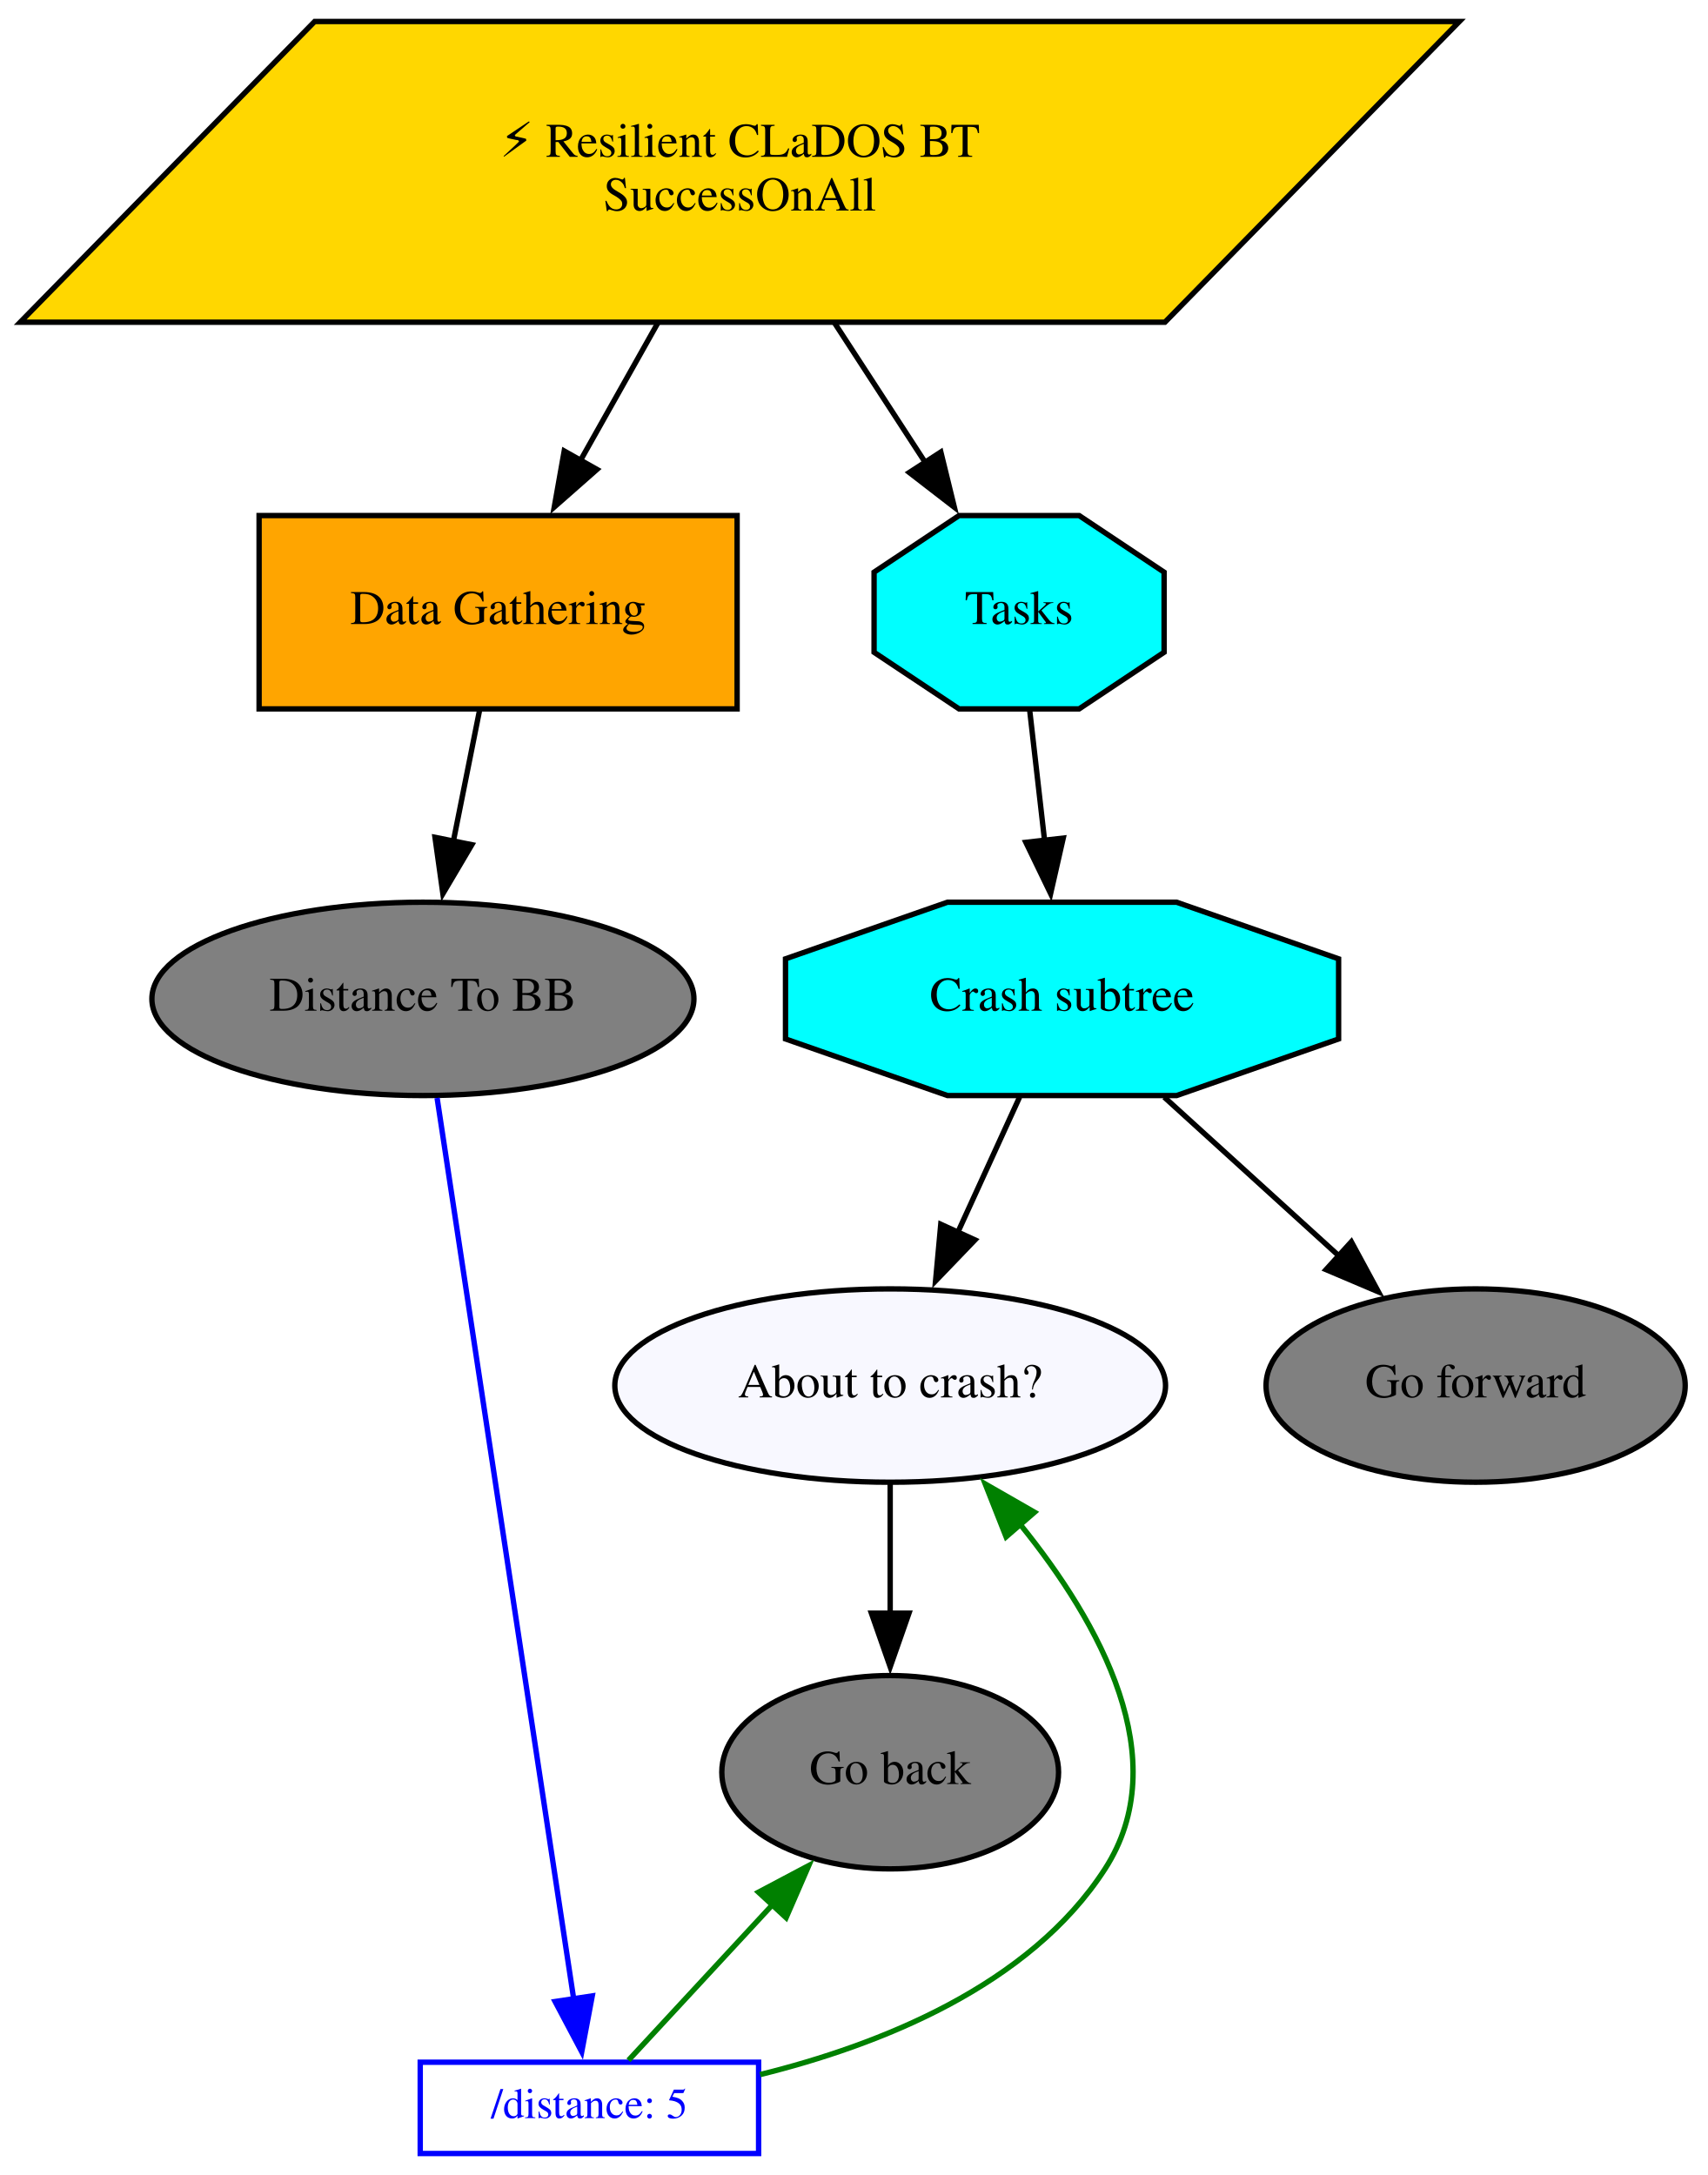
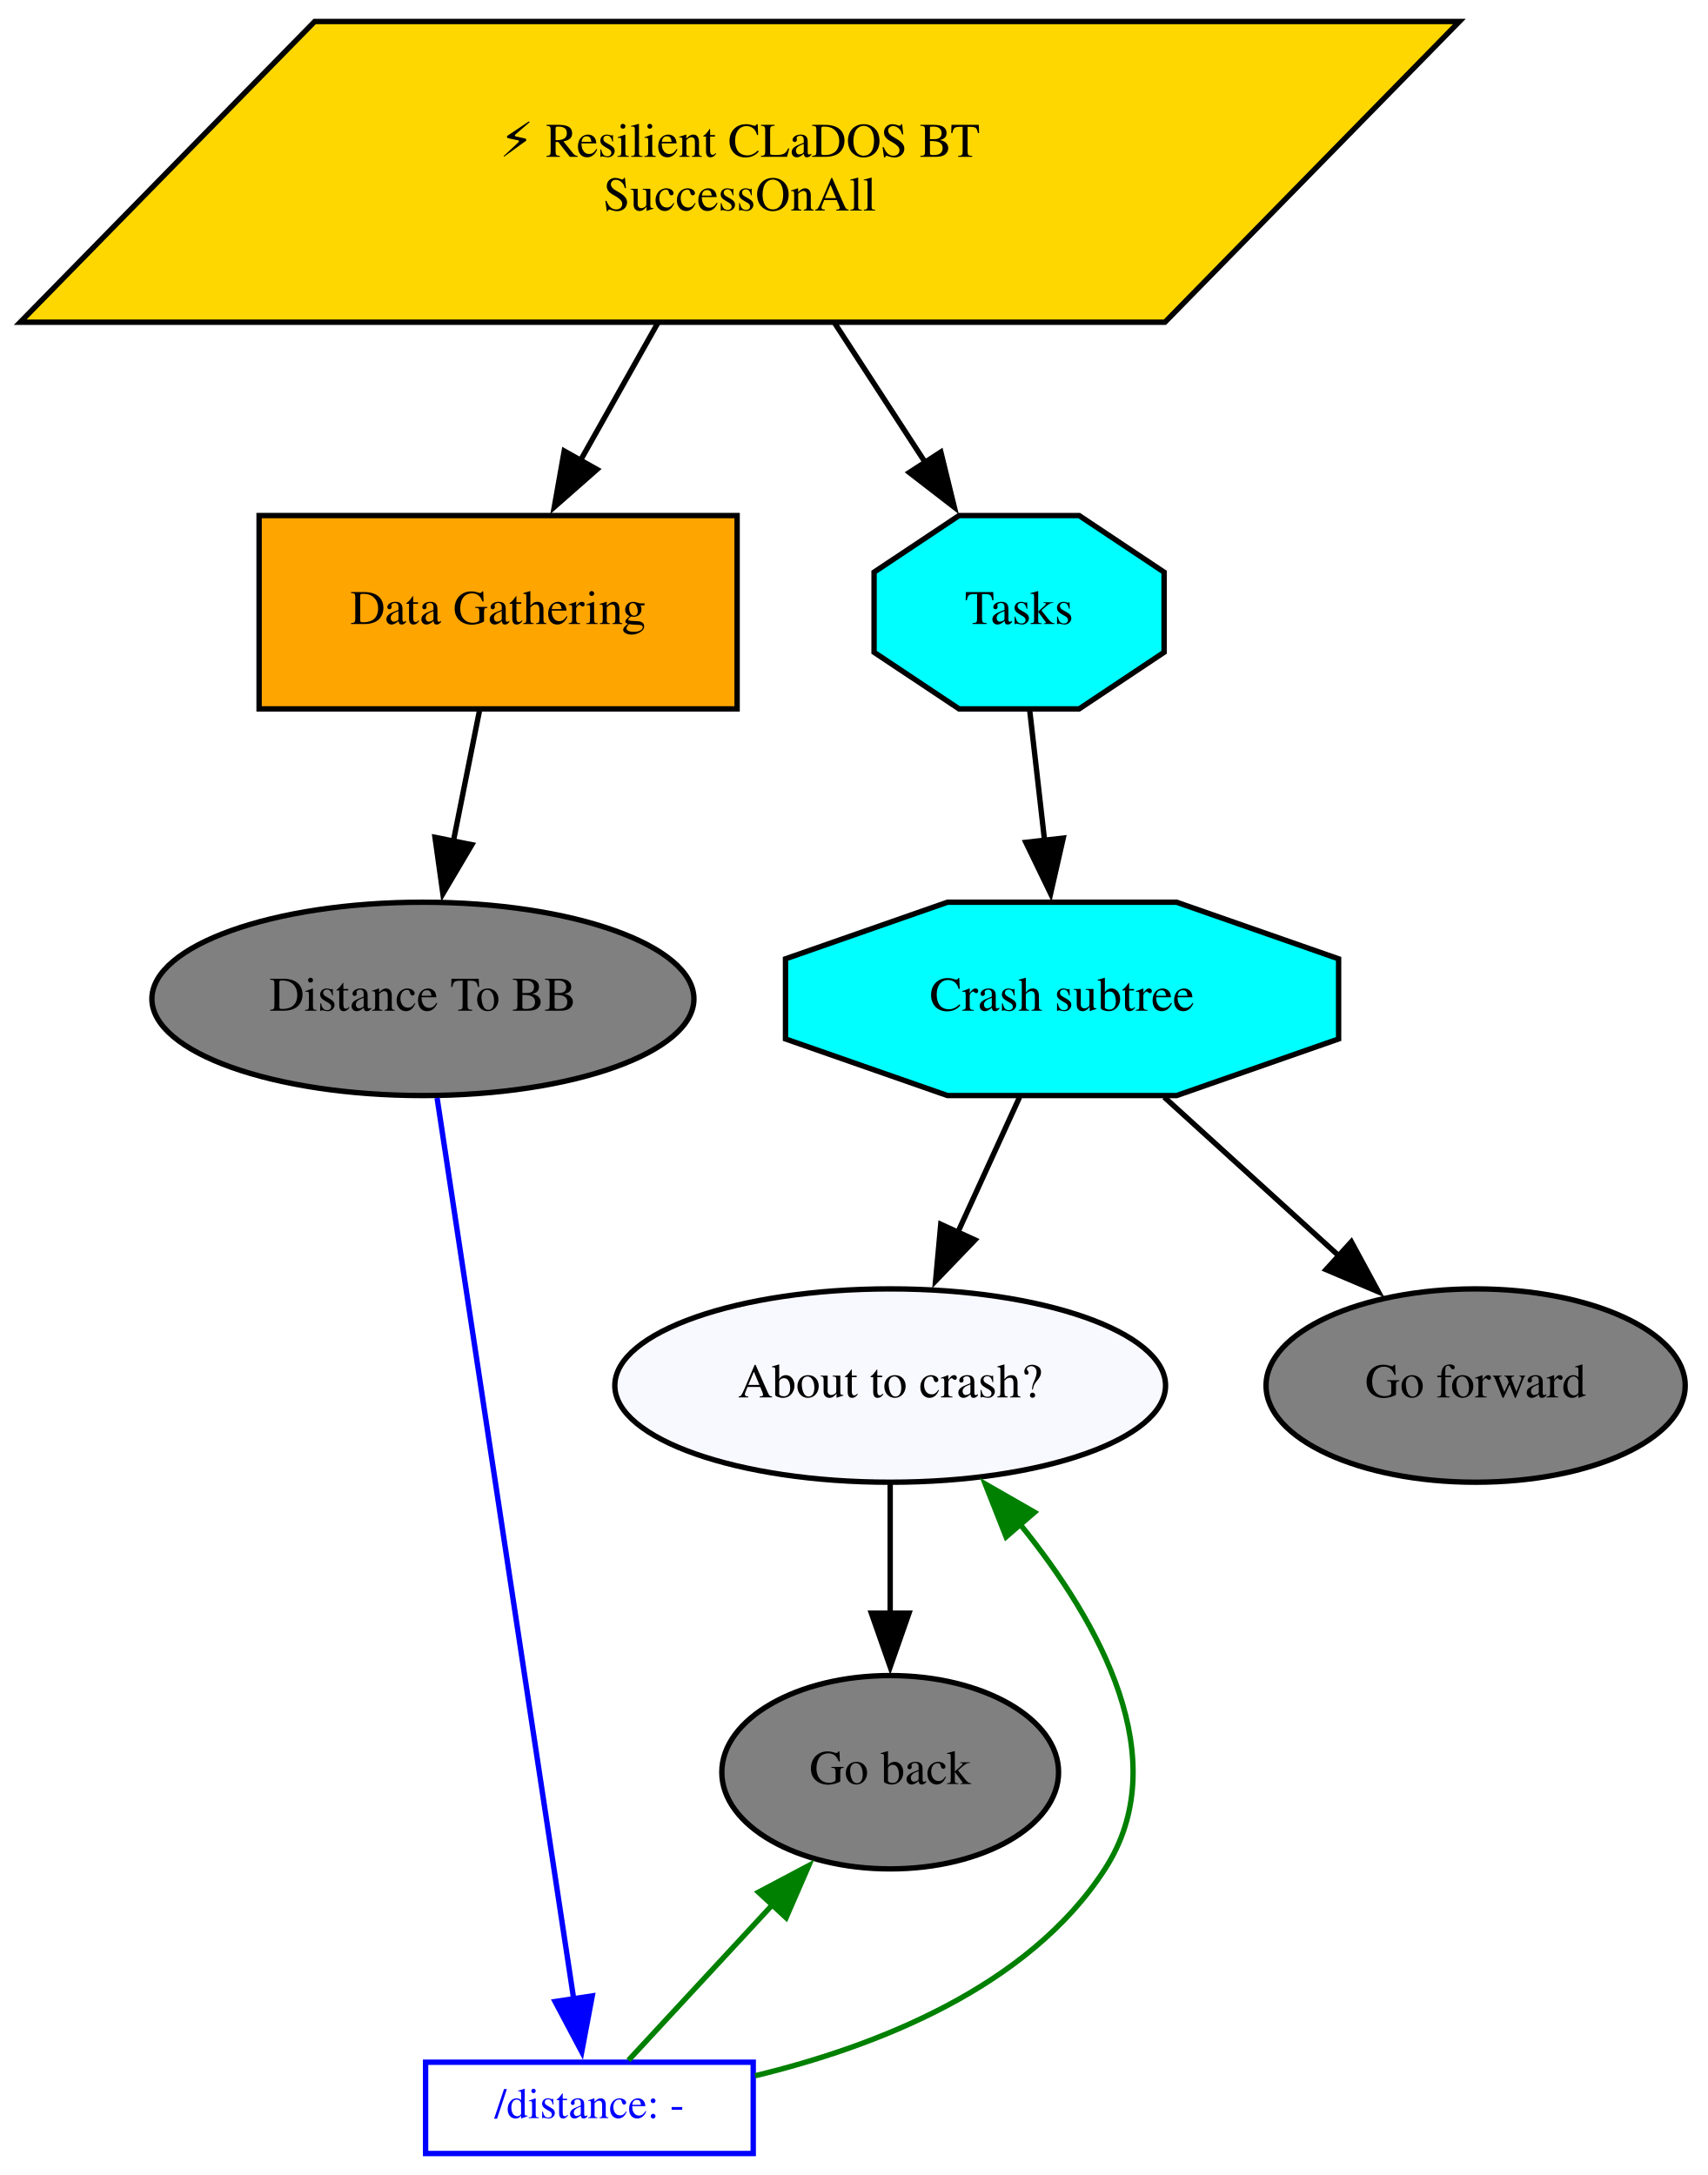
<svg xmlns="http://www.w3.org/2000/svg" width="318pt" height="405pt" viewBox="0.00 0.00 318.00 405.00">
  <g id="graph0" class="graph" transform="scale(1 1) rotate(0) translate(4 401)">
    <polygon fill="white" stroke="none" points="-4,4 -4,-401 314,-401 314,4 -4,4" />
    <g id="node1" class="node">
      <polygon fill="gold" stroke="black" points="267.72,-397 54.59,-397 -0.24,-341 212.89,-341 267.72,-397" />
      <text text-anchor="middle" x="133.74" y="-371.8" font-family="Times,serif" font-size="9.00">⚡ Resilient CLaDOS BT</text>
      <text text-anchor="middle" x="133.74" y="-361.8" font-family="Times,serif" font-size="9.00">SuccessOnAll</text>
    </g>
    <g id="node2" class="node">
      <polygon fill="orange" stroke="black" points="133.24,-305 44.24,-305 44.24,-269 133.24,-269 133.24,-305" />
      <text text-anchor="middle" x="88.74" y="-284.8" font-family="Times,serif" font-size="9.00">Data Gathering</text>
    </g>
    <g id="edge1" class="edge">
      <path fill="none" stroke="black" d="M118.51,-340.92C113.84,-332.63 108.72,-323.51 104.05,-315.22" />
      <polygon fill="black" stroke="black" points="107.15,-313.59 99.2,-306.59 101.05,-317.02 107.15,-313.59" />
    </g>
    <g id="node4" class="node">
      <polygon fill="cyan" stroke="black" points="212.74,-279.54 212.74,-294.46 196.92,-305 174.56,-305 158.74,-294.46 158.74,-279.54 174.56,-269 196.92,-269 212.74,-279.54" />
      <text text-anchor="middle" x="185.74" y="-284.8" font-family="Times,serif" font-size="9.00">Tasks</text>
    </g>
    <g id="edge3" class="edge">
      <path fill="none" stroke="black" d="M151.35,-340.92C156.85,-332.44 162.92,-323.11 168.41,-314.67" />
      <polygon fill="black" stroke="black" points="171.17,-316.83 173.69,-306.54 165.3,-313.02 171.17,-316.83" />
    </g>
    <g id="node3" class="node">
      <ellipse fill="gray" stroke="black" cx="74.74" cy="-215" rx="50.46" ry="18" />
      <text text-anchor="middle" x="74.74" y="-212.8" font-family="Times,serif" font-size="9.00">Distance To BB</text>
    </g>
    <g id="edge2" class="edge">
      <path fill="none" stroke="black" d="M85.28,-268.7C83.81,-261.32 82.05,-252.52 80.39,-244.25" />
      <polygon fill="black" stroke="black" points="83.85,-243.71 78.46,-234.59 76.99,-245.08 83.85,-243.71" />
    </g>
    <g id="node9" class="node">
-       <polygon fill="white" stroke="blue" points="137.24,-17 74.24,-17 74.24,0 137.24,0 137.24,-17" />
-       <text text-anchor="middle" x="105.74" y="-6.6" font-family="Times,serif" font-size="8.00" fill="blue">/distance: 5</text>
+       <polygon fill="white" stroke="blue" points="136.24,-17 75.24,-17 75.24,0 136.24,0 136.24,-17" />
+       <text text-anchor="middle" x="105.74" y="-6.6" font-family="Times,serif" font-size="8.00" fill="blue">/distance: -</text>
    </g>
    <g id="edge10" class="edge">
      <path fill="none" stroke="blue" d="M77.38,-196.56C83.15,-158.55 96.8,-68.47 102.81,-28.81" />
      <polygon fill="blue" stroke="blue" points="106.27,-29.35 104.31,-18.94 99.35,-28.3 106.27,-29.35" />
    </g>
    <g id="node5" class="node">
      <polygon fill="cyan" stroke="black" points="245.23,-207.54 245.23,-222.46 215.07,-233 172.41,-233 142.25,-222.46 142.25,-207.54 172.41,-197 215.07,-197 245.23,-207.54" />
      <text text-anchor="middle" x="193.74" y="-212.8" font-family="Times,serif" font-size="9.00">Crash subtree</text>
    </g>
    <g id="edge4" class="edge">
      <path fill="none" stroke="black" d="M187.72,-268.7C188.55,-261.41 189.54,-252.73 190.48,-244.54" />
      <polygon fill="black" stroke="black" points="193.96,-244.94 191.61,-234.61 187,-244.15 193.96,-244.94" />
    </g>
    <g id="node6" class="node">
      <ellipse fill="ghostwhite" stroke="black" cx="161.74" cy="-143" rx="51.27" ry="18" />
      <text text-anchor="middle" x="161.74" y="-140.8" font-family="Times,serif" font-size="9.00">About to crash?</text>
    </g>
    <g id="edge5" class="edge">
      <path fill="none" stroke="black" d="M185.83,-196.7C182.34,-189.07 178.16,-179.92 174.27,-171.4" />
      <polygon fill="black" stroke="black" points="177.53,-170.12 170.19,-162.48 171.16,-173.03 177.53,-170.12" />
    </g>
    <g id="node8" class="node">
      <ellipse fill="gray" stroke="black" cx="270.74" cy="-143" rx="39.02" ry="18" />
      <text text-anchor="middle" x="270.74" y="-140.8" font-family="Times,serif" font-size="9.00">Go forward</text>
    </g>
    <g id="edge7" class="edge">
      <path fill="none" stroke="black" d="M212.77,-196.7C222.59,-187.78 234.69,-176.78 245.29,-167.14" />
      <polygon fill="black" stroke="black" points="247.6,-169.77 252.64,-160.45 242.89,-164.59 247.6,-169.77" />
    </g>
    <g id="node7" class="node">
      <ellipse fill="gray" stroke="black" cx="161.74" cy="-71" rx="31.35" ry="18" />
      <text text-anchor="middle" x="161.74" y="-68.8" font-family="Times,serif" font-size="9.00">Go back</text>
    </g>
    <g id="edge6" class="edge">
      <path fill="none" stroke="black" d="M161.74,-124.7C161.74,-117.41 161.74,-108.73 161.74,-100.54" />
      <polygon fill="black" stroke="black" points="165.24,-100.62 161.74,-90.62 158.24,-100.62 165.24,-100.62" />
    </g>
-     <g id="edge8" class="edge">
-       <path fill="none" stroke="green" d="M137.52,-14.7C159.66,-20.17 187.66,-31.16 201.74,-53 214.86,-73.34 200.88,-98.7 185.96,-117.13" />
+     <g id="edge9" class="edge">
+       <path fill="none" stroke="green" d="M136.59,-14.48C158.87,-19.86 187.46,-30.85 201.74,-53 214.86,-73.34 200.88,-98.7 185.96,-117.13" />
      <polygon fill="green" stroke="green" points="183.32,-114.83 179.43,-124.68 188.62,-119.41 183.32,-114.83" />
    </g>
-     <g id="edge9" class="edge">
+     <g id="edge8" class="edge">
      <path fill="none" stroke="green" d="M113.01,-17.36C119.83,-24.73 130.39,-36.13 139.93,-46.44" />
      <polygon fill="green" stroke="green" points="137.22,-48.66 146.58,-53.62 142.36,-43.91 137.22,-48.66" />
    </g>
  </g>
</svg>
